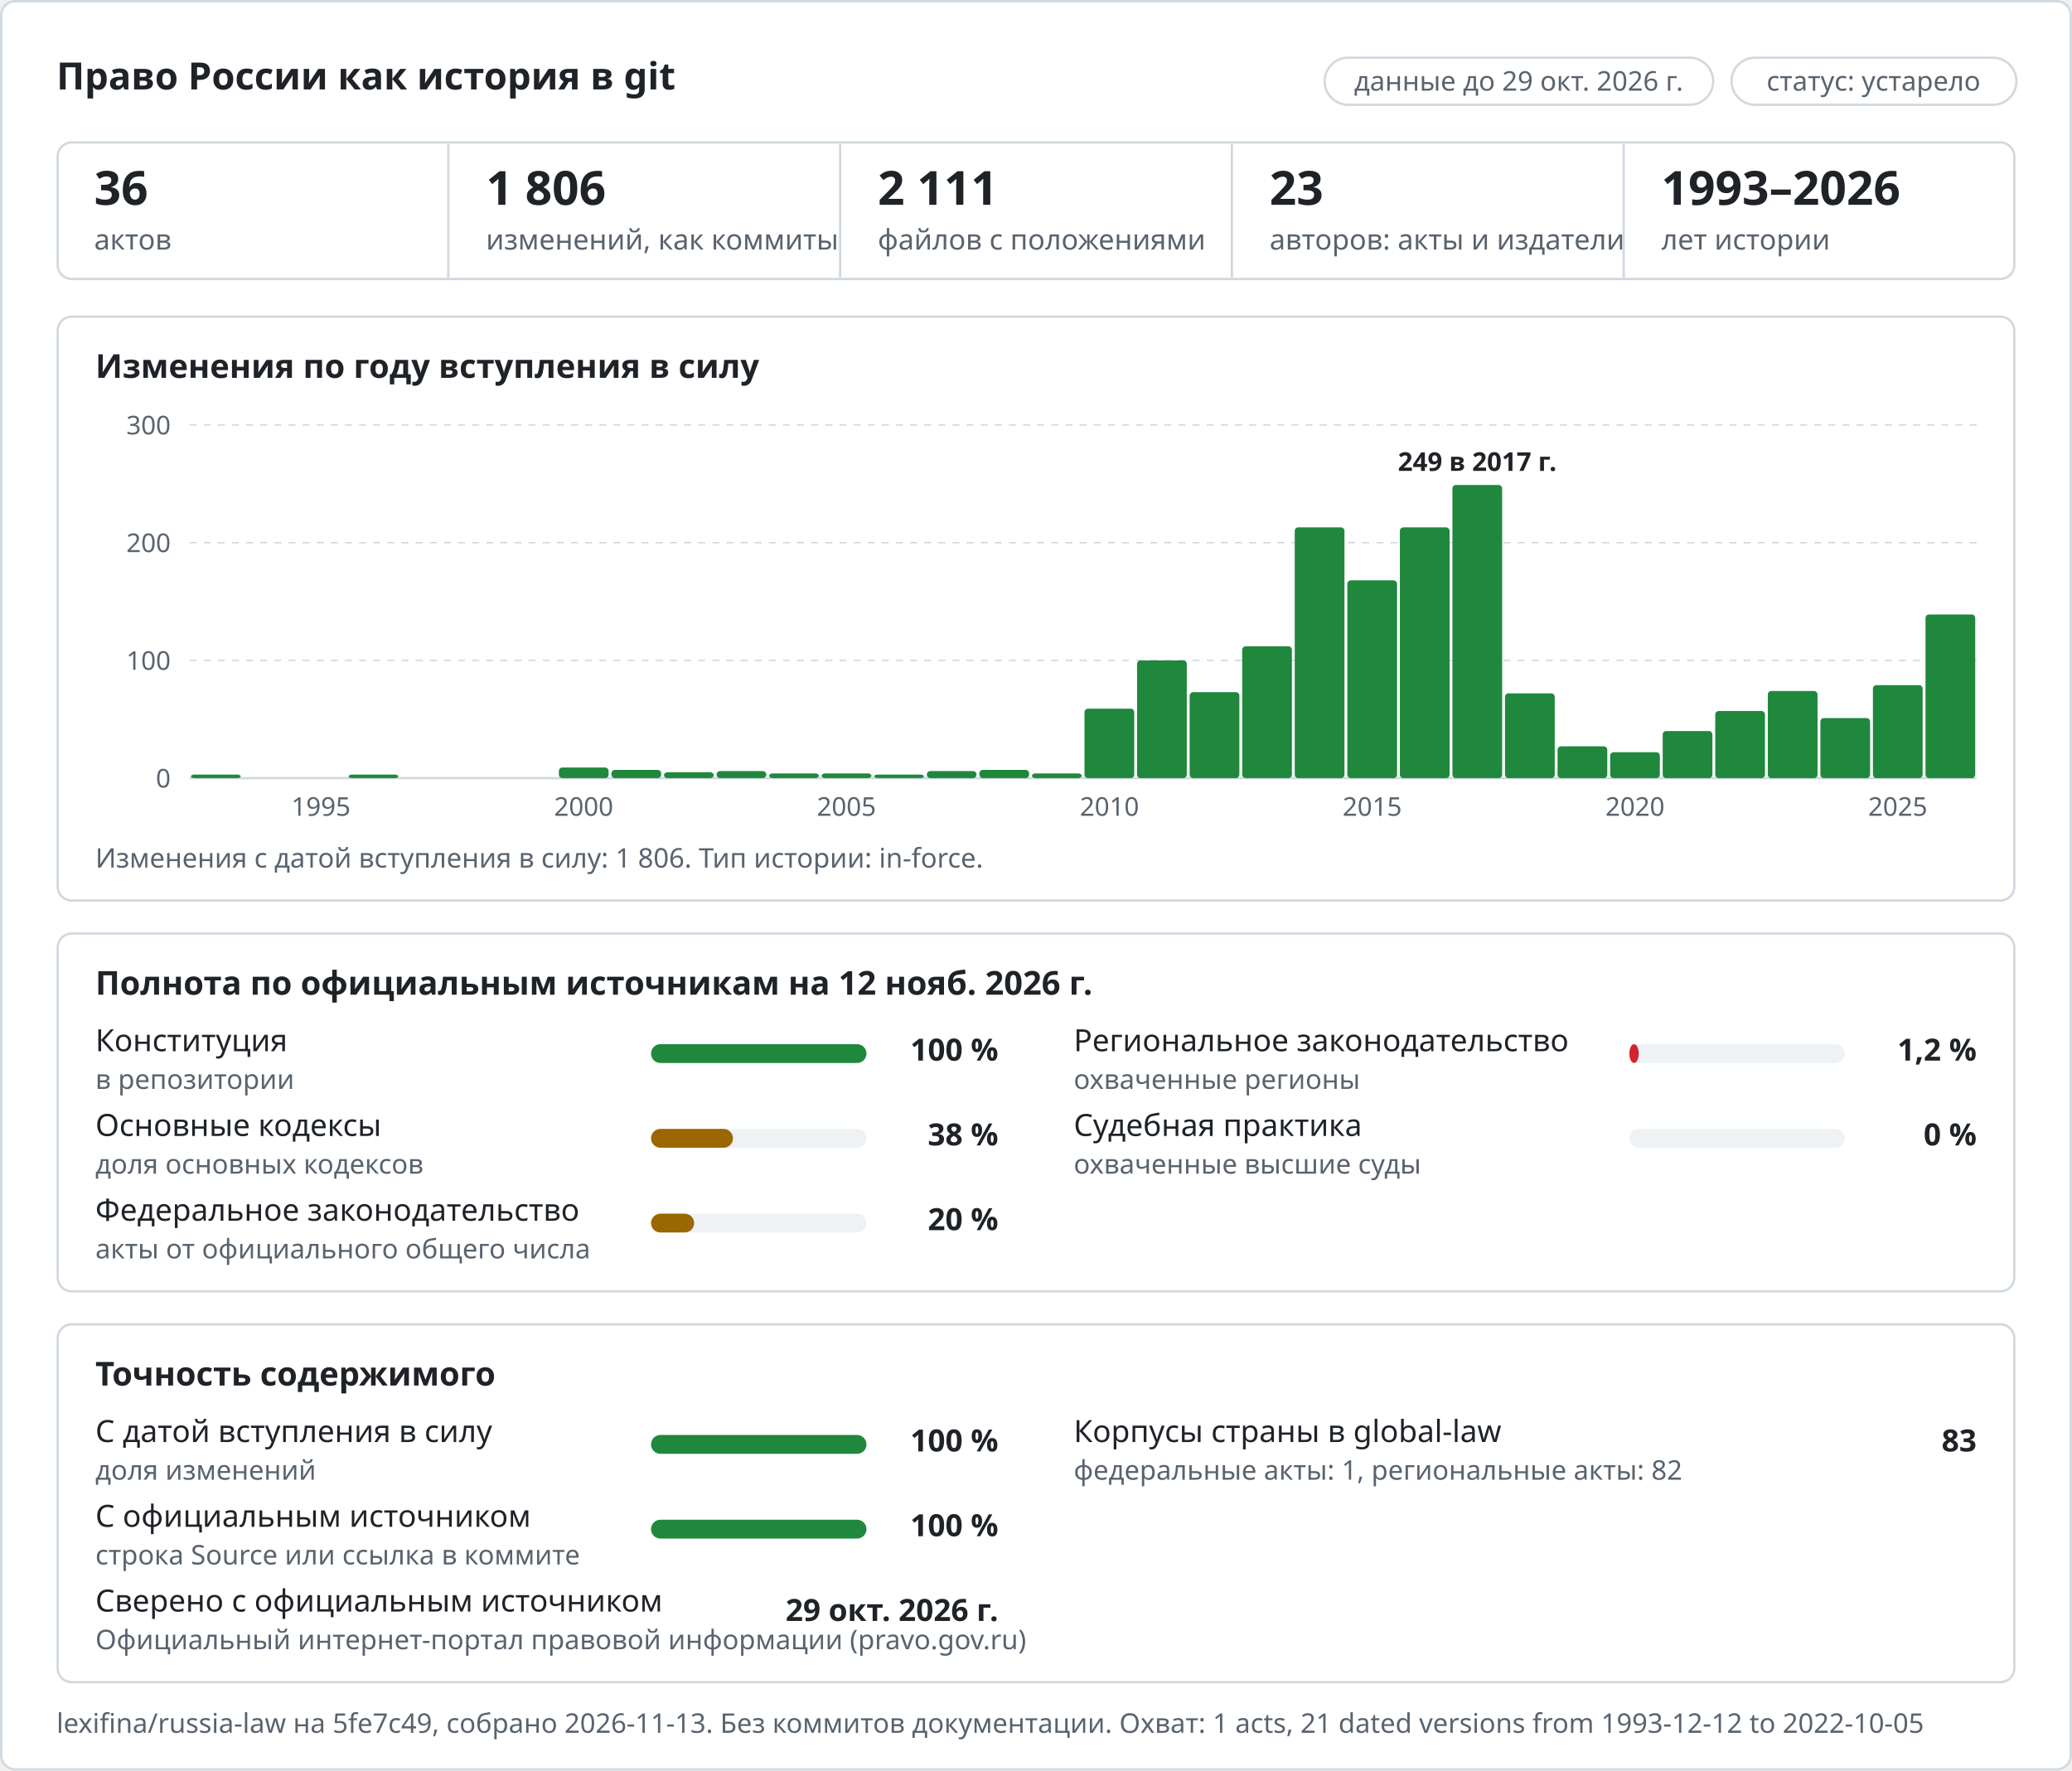
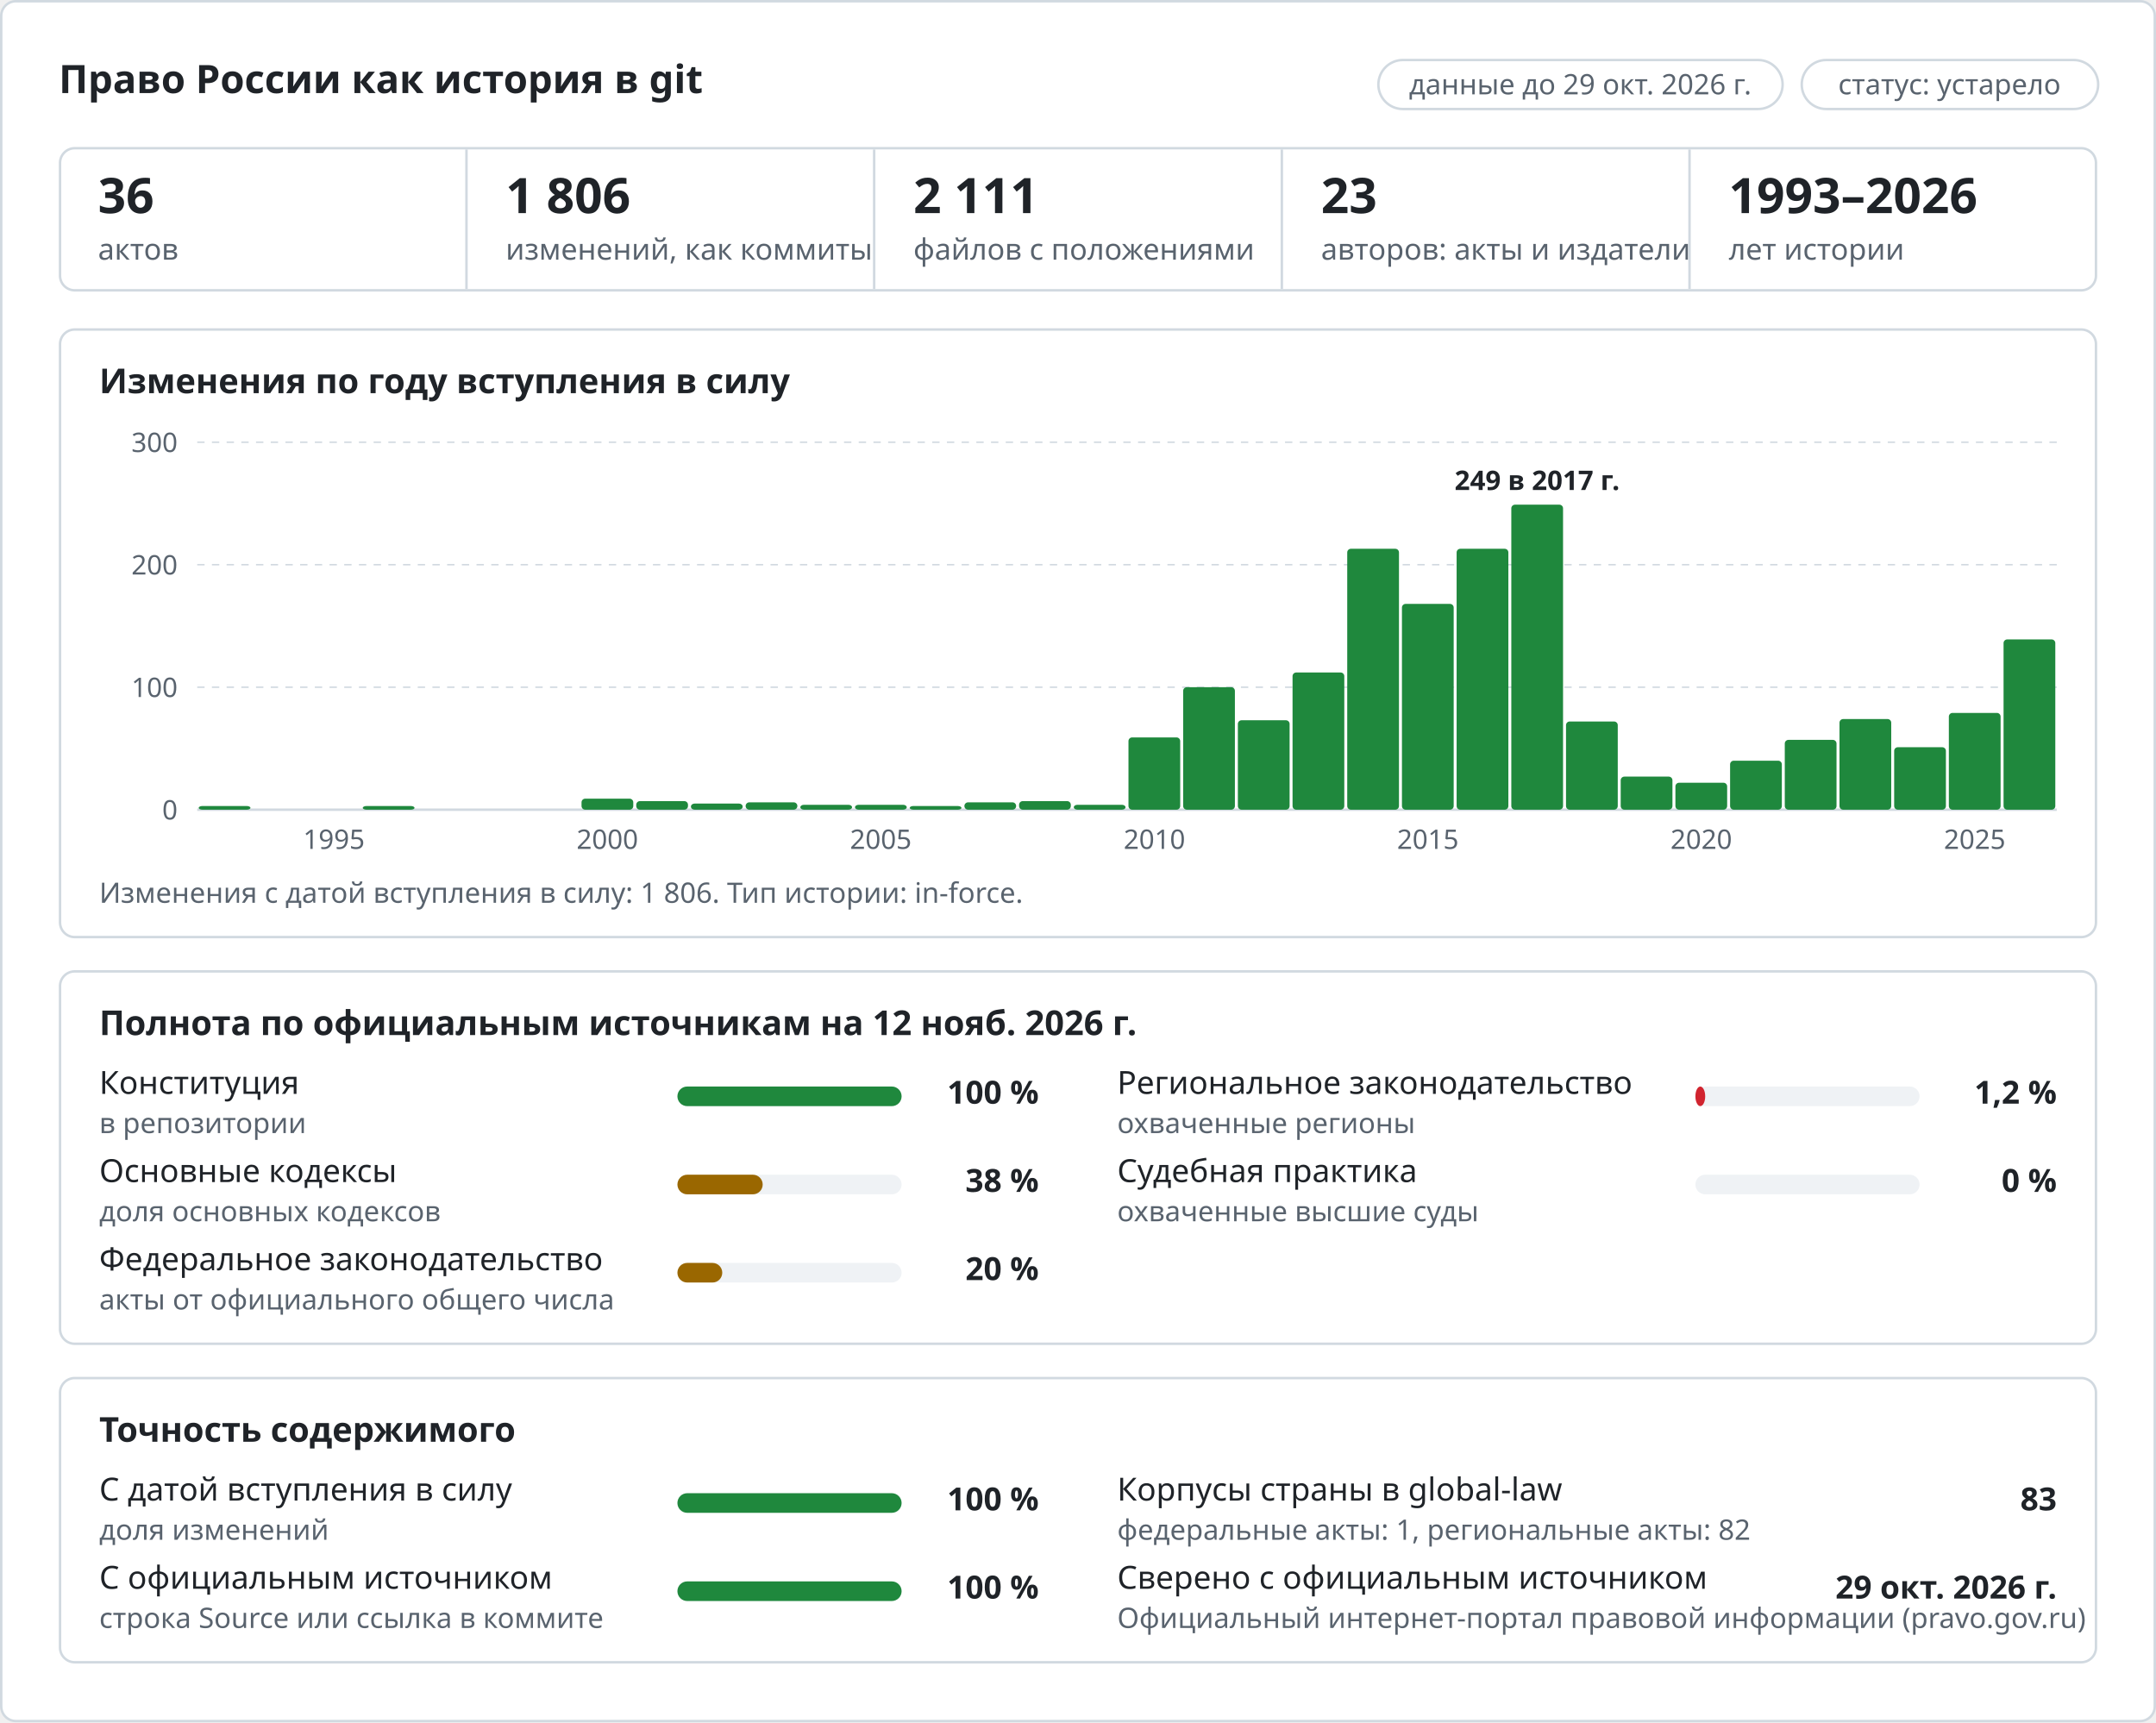
- <svg xmlns="http://www.w3.org/2000/svg" width="880" height="752" viewBox="0 0 880 752" font-family="-apple-system,BlinkMacSystemFont,Segoe UI,Noto Sans,Helvetica,Arial,sans-serif">
-   <rect x="0.5" y="0.5" width="879" height="751" rx="6" fill="#ffffff" stroke="#d1d9e0" />
+ <svg xmlns="http://www.w3.org/2000/svg" width="880" height="703" viewBox="0 0 880 703" font-family="-apple-system,BlinkMacSystemFont,Segoe UI,Noto Sans,Helvetica,Arial,sans-serif">
+   <rect x="0.5" y="0.5" width="879" height="702" rx="6" fill="#ffffff" stroke="#d1d9e0" />
  <text x="24" y="38" font-size="16" font-weight="600" fill="#1f2328">Право России как история в git</text>
  <rect x="562.6" y="24.5" width="165" height="20" rx="10" fill="none" stroke="#d1d9e0" />
  <text x="645.0" y="38.5" font-size="11.5" font-weight="500" text-anchor="middle" fill="#59636e">данные до 29 окт. 2026 г.</text>
  <rect x="735.4" y="24.5" width="121" height="20" rx="10" fill="none" stroke="#d1d9e0" />
  <text x="795.7" y="38.5" font-size="11.5" font-weight="500" text-anchor="middle" fill="#59636e">статус: устарело</text>
  <rect x="24.5" y="60.5" width="831" height="58" rx="6" fill="#ffffff" stroke="#d1d9e0" />
  <text x="40.0" y="87" font-size="20" font-weight="600" fill="#1f2328">36</text>
  <text x="40.0" y="106" font-size="12" fill="#59636e">актов</text>
  <line x1="190.4" y1="61" x2="190.4" y2="118" stroke="#d1d9e0" />
  <text x="206.4" y="87" font-size="20" font-weight="600" fill="#1f2328">1 806</text>
  <text x="206.4" y="106" font-size="12" fill="#59636e">изменений, как коммиты</text>
  <line x1="356.8" y1="61" x2="356.8" y2="118" stroke="#d1d9e0" />
  <text x="372.8" y="87" font-size="20" font-weight="600" fill="#1f2328">2 111</text>
  <text x="372.8" y="106" font-size="12" fill="#59636e">файлов с положениями</text>
  <line x1="523.2" y1="61" x2="523.2" y2="118" stroke="#d1d9e0" />
  <text x="539.2" y="87" font-size="20" font-weight="600" fill="#1f2328">23</text>
  <text x="539.2" y="106" font-size="12" fill="#59636e" textLength="142" lengthAdjust="spacingAndGlyphs">авторов: акты и издатели</text>
  <line x1="689.6" y1="61" x2="689.6" y2="118" stroke="#d1d9e0" />
  <text x="705.6" y="87" font-size="20" font-weight="600" fill="#1f2328">1993–2026</text>
  <text x="705.6" y="106" font-size="12" fill="#59636e">лет истории</text>
  <rect x="24.5" y="134.5" width="831" height="248" rx="6" fill="#ffffff" stroke="#d1d9e0" />
  <text x="40.5" y="160.5" font-size="14" font-weight="600" fill="#1f2328">Изменения по году вступления в силу</text>
  <line x1="80.5" y1="330.5" x2="839.5" y2="330.5" stroke="#d1d9e0" stroke-width="1" />
  <text x="72.5" y="334.5" font-size="11" text-anchor="end" fill="#59636e">0</text>
  <line x1="80.5" y1="280.5" x2="839.5" y2="280.5" stroke="#d1d9e0" stroke-width="0.6" stroke-dasharray="3 3" />
  <text x="72.5" y="284.5" font-size="11" text-anchor="end" fill="#59636e">100</text>
  <line x1="80.5" y1="230.5" x2="839.5" y2="230.5" stroke="#d1d9e0" stroke-width="0.6" stroke-dasharray="3 3" />
  <text x="72.5" y="234.5" font-size="11" text-anchor="end" fill="#59636e">200</text>
  <line x1="80.5" y1="180.5" x2="839.5" y2="180.5" stroke="#d1d9e0" stroke-width="0.6" stroke-dasharray="3 3" />
  <text x="72.5" y="184.5" font-size="11" text-anchor="end" fill="#59636e">300</text>
  <rect x="81.10" y="329.0" width="21.12" height="1.5" rx="1.5" fill="#1f883d" />
  <text x="136.3" y="346.5" font-size="11" text-anchor="middle" fill="#59636e">1995</text>
  <rect x="148.07" y="329.0" width="21.12" height="1.5" rx="1.5" fill="#1f883d" />
  <rect x="237.36" y="326.0" width="21.12" height="4.5" rx="1.5" fill="#1f883d" />
  <text x="247.9" y="346.5" font-size="11" text-anchor="middle" fill="#59636e">2000</text>
  <rect x="259.69" y="327.0" width="21.12" height="3.5" rx="1.5" fill="#1f883d" />
  <rect x="282.01" y="328.0" width="21.12" height="2.5" rx="1.5" fill="#1f883d" />
  <rect x="304.34" y="327.5" width="21.12" height="3.0" rx="1.5" fill="#1f883d" />
  <rect x="326.66" y="328.5" width="21.12" height="2.0" rx="1.5" fill="#1f883d" />
  <rect x="348.98" y="328.5" width="21.12" height="2.0" rx="1.5" fill="#1f883d" />
  <text x="359.5" y="346.5" font-size="11" text-anchor="middle" fill="#59636e">2005</text>
  <rect x="371.31" y="329.0" width="21.12" height="1.5" rx="1.5" fill="#1f883d" />
  <rect x="393.63" y="327.5" width="21.12" height="3.0" rx="1.5" fill="#1f883d" />
  <rect x="415.95" y="327.0" width="21.12" height="3.5" rx="1.5" fill="#1f883d" />
  <rect x="438.28" y="328.5" width="21.12" height="2.0" rx="1.5" fill="#1f883d" />
  <rect x="460.60" y="301.0" width="21.12" height="29.5" rx="1.5" fill="#1f883d" />
  <text x="471.2" y="346.5" font-size="11" text-anchor="middle" fill="#59636e">2010</text>
  <rect x="482.92" y="280.5" width="21.12" height="50.0" rx="1.5" fill="#1f883d" />
  <rect x="505.25" y="294.0" width="21.12" height="36.5" rx="1.5" fill="#1f883d" />
  <rect x="527.57" y="274.5" width="21.12" height="56.0" rx="1.5" fill="#1f883d" />
  <rect x="549.89" y="224.0" width="21.12" height="106.5" rx="1.5" fill="#1f883d" />
  <rect x="572.22" y="246.5" width="21.12" height="84.0" rx="1.5" fill="#1f883d" />
  <text x="582.8" y="346.5" font-size="11" text-anchor="middle" fill="#59636e">2015</text>
  <rect x="594.54" y="224.0" width="21.12" height="106.5" rx="1.5" fill="#1f883d" />
  <rect x="616.86" y="206.0" width="21.12" height="124.5" rx="1.5" fill="#1f883d" />
  <text x="627.4" y="200.0" font-size="11" font-weight="600" text-anchor="middle" fill="#1f2328">249 в 2017 г.</text>
  <rect x="639.19" y="294.5" width="21.12" height="36.0" rx="1.5" fill="#1f883d" />
  <rect x="661.51" y="317.0" width="21.12" height="13.5" rx="1.5" fill="#1f883d" />
  <rect x="683.84" y="319.5" width="21.12" height="11.0" rx="1.5" fill="#1f883d" />
  <text x="694.4" y="346.5" font-size="11" text-anchor="middle" fill="#59636e">2020</text>
  <rect x="706.16" y="310.5" width="21.12" height="20.0" rx="1.5" fill="#1f883d" />
  <rect x="728.48" y="302.0" width="21.12" height="28.5" rx="1.5" fill="#1f883d" />
  <rect x="750.81" y="293.5" width="21.12" height="37.0" rx="1.5" fill="#1f883d" />
  <rect x="773.13" y="305.0" width="21.12" height="25.5" rx="1.5" fill="#1f883d" />
  <rect x="795.45" y="291.0" width="21.12" height="39.5" rx="1.5" fill="#1f883d" />
  <text x="806.0" y="346.5" font-size="11" text-anchor="middle" fill="#59636e">2025</text>
  <rect x="817.78" y="261.0" width="21.12" height="69.5" rx="1.5" fill="#1f883d" />
  <text x="40.5" y="368.5" font-size="11.5" fill="#59636e">Изменения с датой вступления в силу: 1 806. Тип истории: in-force.</text>
  <rect x="24.5" y="396.5" width="831" height="152" rx="6" fill="#ffffff" stroke="#d1d9e0" />
  <text x="40.5" y="422.5" font-size="14" font-weight="600" fill="#1f2328">Полнота по официальным источникам на 12 нояб. 2026 г.</text>
  <text x="40.5" y="446.5" font-size="13" fill="#1f2328">Конституция</text>
  <text x="40.5" y="462.5" font-size="11.5" fill="#59636e">в репозитории</text>
  <g>
    <rect x="276.5" y="443.5" width="91.5" height="8" rx="4" fill="#eff2f5" />
    <rect x="276.5" y="443.5" width="91.5" height="8" rx="4" fill="#1f883d" />
  </g>
  <text x="424.0" y="450.5" font-size="13" font-weight="600" text-anchor="end" fill="#1f2328">100 %</text>
  <text x="40.5" y="482.5" font-size="13" fill="#1f2328">Основные кодексы</text>
  <text x="40.5" y="498.5" font-size="11.5" fill="#59636e">доля основных кодексов</text>
  <g>
    <rect x="276.5" y="479.5" width="91.5" height="8" rx="4" fill="#eff2f5" />
    <rect x="276.5" y="479.5" width="34.8" height="8" rx="4" fill="#9a6700" />
  </g>
  <text x="424.0" y="486.5" font-size="13" font-weight="600" text-anchor="end" fill="#1f2328">38 %</text>
  <text x="40.5" y="518.5" font-size="13" fill="#1f2328">Федеральное законодательство</text>
  <text x="40.5" y="534.5" font-size="11.5" fill="#59636e">акты от официального общего числа</text>
  <g>
    <rect x="276.5" y="515.5" width="91.5" height="8" rx="4" fill="#eff2f5" />
    <rect x="276.5" y="515.5" width="18.3" height="8" rx="4" fill="#9a6700" />
  </g>
  <text x="424.0" y="522.5" font-size="13" font-weight="600" text-anchor="end" fill="#1f2328">20 %</text>
  <text x="456.0" y="446.5" font-size="13" fill="#1f2328">Региональное законодательство</text>
  <text x="456.0" y="462.5" font-size="11.5" fill="#59636e">охваченные регионы</text>
  <g>
    <rect x="692.0" y="443.5" width="91.5" height="8" rx="4" fill="#eff2f5" />
    <rect x="692.0" y="443.5" width="4.0" height="8" rx="4" fill="#d1242f" />
  </g>
  <text x="839.5" y="450.5" font-size="13" font-weight="600" text-anchor="end" fill="#1f2328">1,2 %</text>
  <text x="456.0" y="482.5" font-size="13" fill="#1f2328">Судебная практика</text>
  <text x="456.0" y="498.5" font-size="11.5" fill="#59636e">охваченные высшие суды</text>
  <g>
    <rect x="692.0" y="479.5" width="91.5" height="8" rx="4" fill="#eff2f5" />
  </g>
  <text x="839.5" y="486.5" font-size="13" font-weight="600" text-anchor="end" fill="#1f2328">0 %</text>
-   <rect x="24.5" y="562.5" width="831" height="152" rx="6" fill="#ffffff" stroke="#d1d9e0" />
+   <rect x="24.5" y="562.5" width="831" height="116" rx="6" fill="#ffffff" stroke="#d1d9e0" />
  <text x="40.5" y="588.5" font-size="14" font-weight="600" fill="#1f2328">Точность содержимого</text>
  <text x="40.5" y="612.5" font-size="13" fill="#1f2328">С датой вступления в силу</text>
  <text x="40.5" y="628.5" font-size="11.5" fill="#59636e">доля изменений</text>
  <g>
    <rect x="276.5" y="609.5" width="91.5" height="8" rx="4" fill="#eff2f5" />
    <rect x="276.5" y="609.5" width="91.5" height="8" rx="4" fill="#1f883d" />
  </g>
  <text x="424.0" y="616.5" font-size="13" font-weight="600" text-anchor="end" fill="#1f2328">100 %</text>
  <text x="40.5" y="648.5" font-size="13" fill="#1f2328">С официальным источником</text>
  <text x="40.5" y="664.5" font-size="11.5" fill="#59636e">строка Source или ссылка в коммите</text>
  <g>
    <rect x="276.5" y="645.5" width="91.5" height="8" rx="4" fill="#eff2f5" />
    <rect x="276.5" y="645.5" width="91.5" height="8" rx="4" fill="#1f883d" />
  </g>
  <text x="424.0" y="652.5" font-size="13" font-weight="600" text-anchor="end" fill="#1f2328">100 %</text>
-   <text x="40.5" y="684.5" font-size="13" fill="#1f2328">Сверено с официальным источником</text>
-   <text x="40.5" y="700.5" font-size="11.5" fill="#59636e">Официальный интернет-портал правовой информации (pravo.gov.ru)</text>
-   <text x="424.0" y="688.5" font-size="13" font-weight="600" text-anchor="end" fill="#1f2328">29 окт. 2026 г.</text>
  <text x="456.0" y="612.5" font-size="13" fill="#1f2328">Корпусы страны в global-law</text>
  <text x="456.0" y="628.5" font-size="11.5" fill="#59636e">федеральные акты: 1, региональные акты: 82</text>
  <text x="839.5" y="616.5" font-size="13" font-weight="600" text-anchor="end" fill="#1f2328">83</text>
-   <text x="24" y="736" font-size="11.5" fill="#59636e">lexifina/russia-law на 5fe7c49, собрано 2026-11-13. Без коммитов документации. Охват: 1 acts, 21 dated versions from 1993-12-12 to 2022-10-05</text>
+   <text x="456.0" y="648.5" font-size="13" fill="#1f2328">Сверено с официальным источником</text>
+   <text x="456.0" y="664.5" font-size="11.5" fill="#59636e">Официальный интернет-портал правовой информации (pravo.gov.ru)</text>
+   <text x="839.5" y="652.5" font-size="13" font-weight="600" text-anchor="end" fill="#1f2328">29 окт. 2026 г.</text>
</svg>
